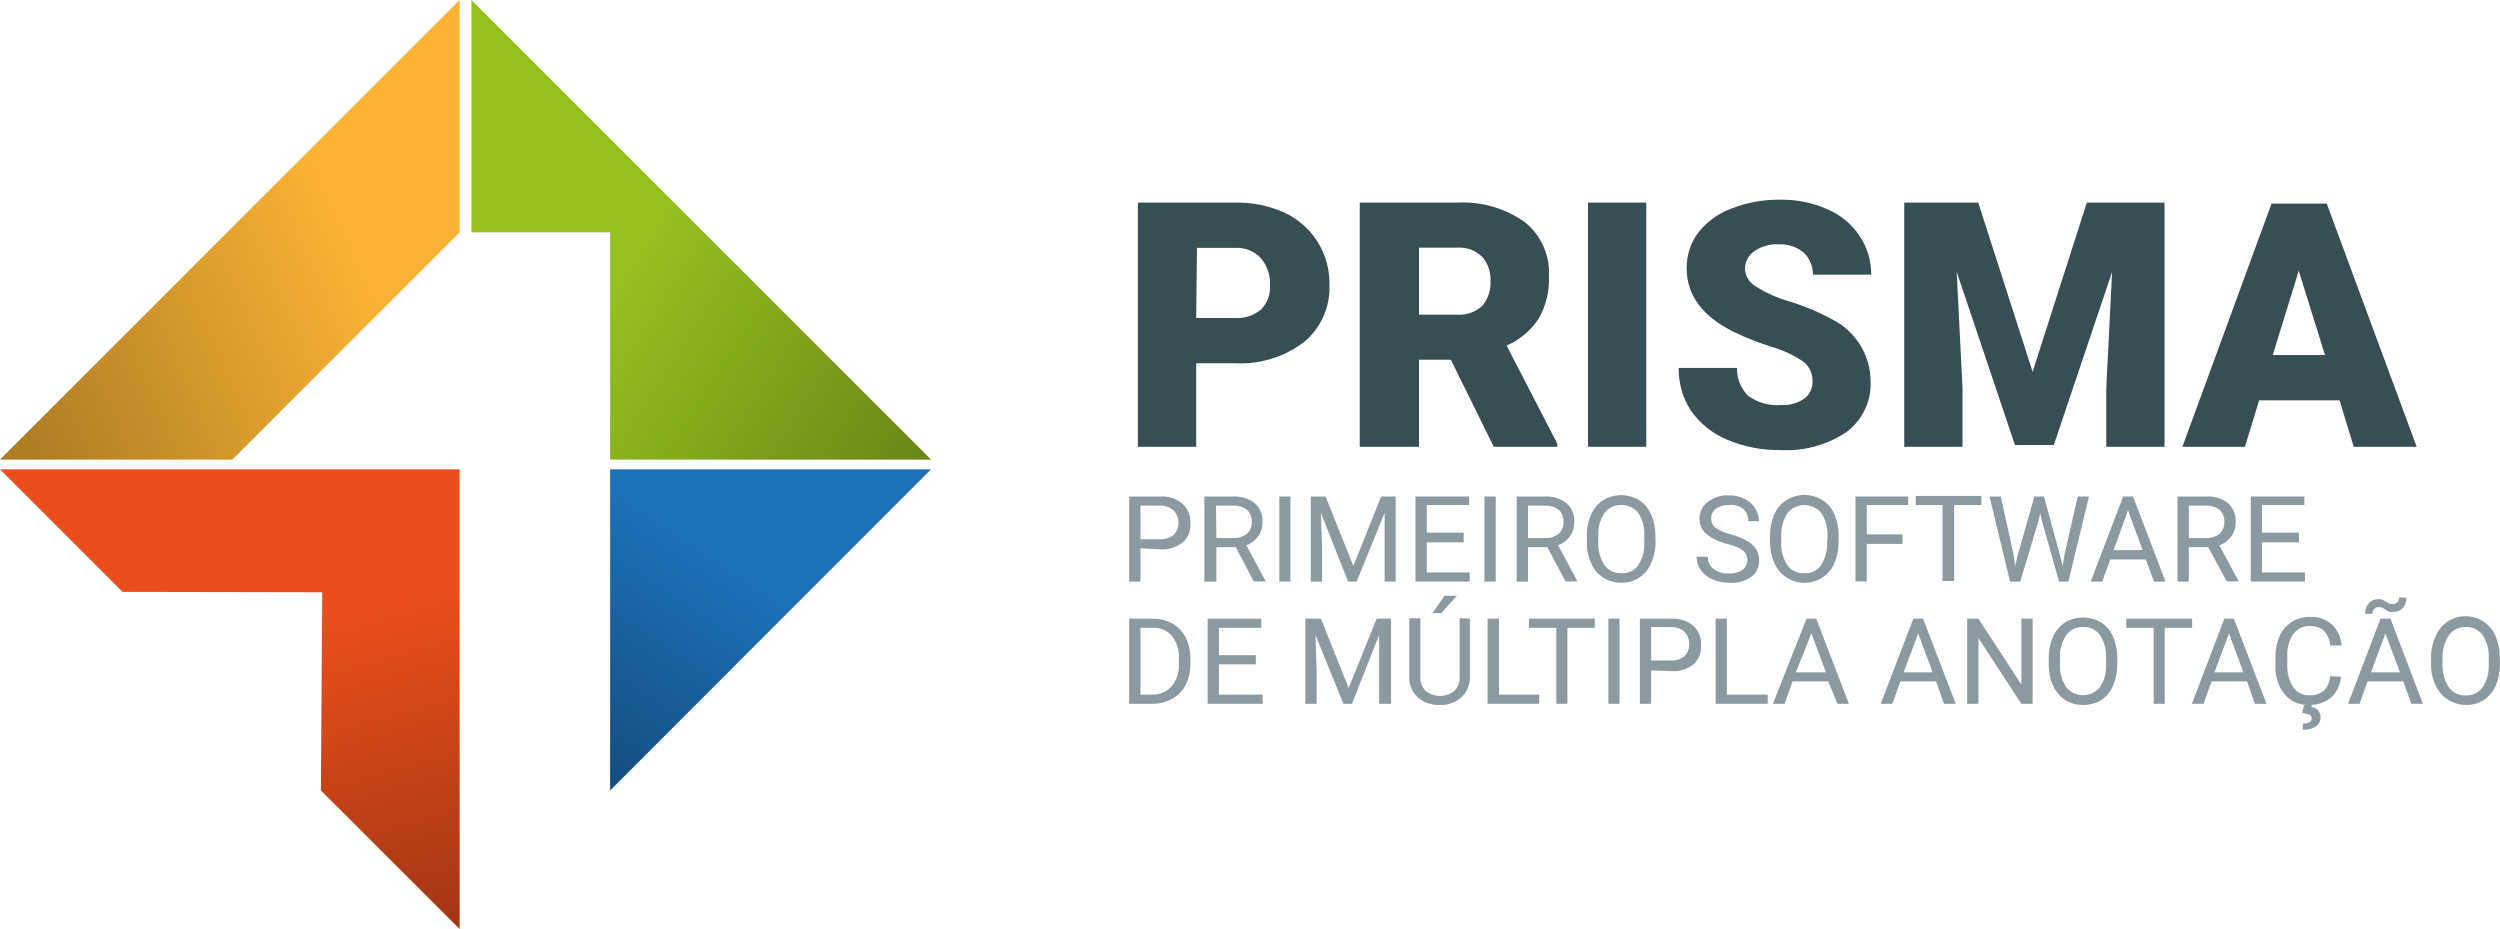
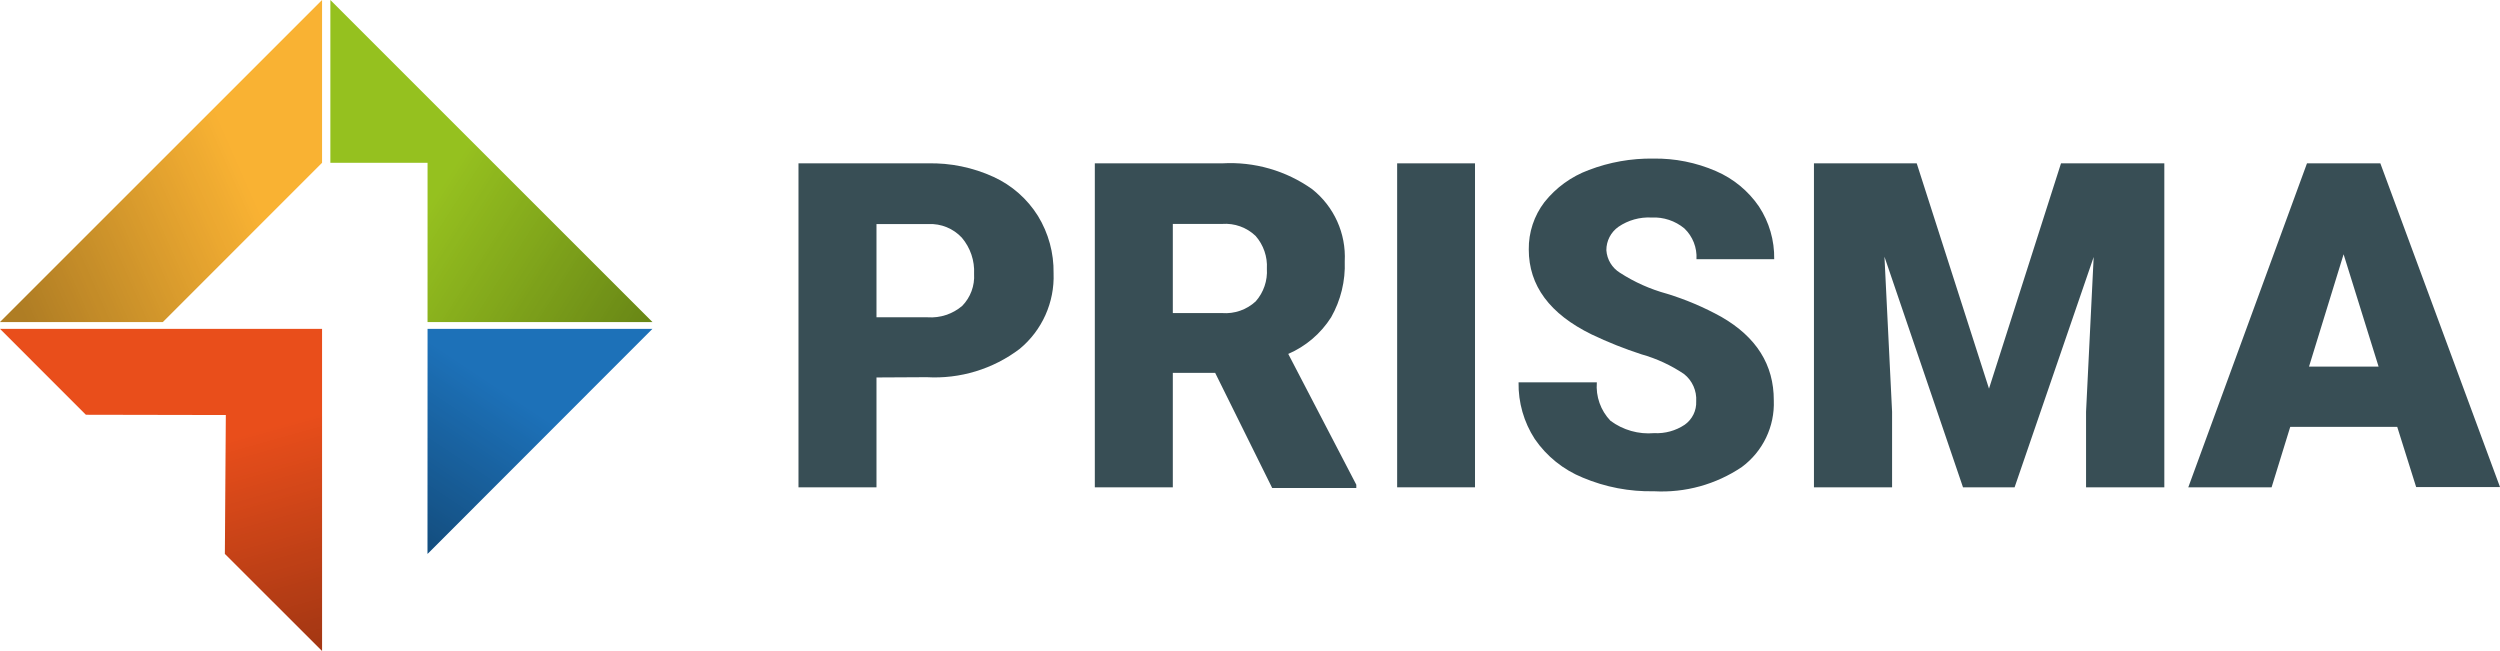
- <svg xmlns="http://www.w3.org/2000/svg" xmlns:xlink="http://www.w3.org/1999/xlink" viewBox="0 0 128.7 47.82">
+ <svg xmlns="http://www.w3.org/2000/svg" xmlns:xlink="http://www.w3.org/1999/xlink" viewBox="0 0 183.66 47.82">
  <defs>
-     <style>.cls-1{isolation:isolate;}.cls-2{fill:#384e55;}.cls-3{fill:#8b9aa0;}.cls-4{fill:#f9b233;}.cls-5{fill:#e94e1b;}.cls-6{fill:#95c11f;}.cls-7{fill:#1d71b8;}.cls-8{opacity:0.3;mix-blend-mode:multiply;}.cls-9{fill:url(#Gradiente_sem_nome);}.cls-10{fill:url(#Gradiente_sem_nome-2);}.cls-11{fill:url(#Gradiente_sem_nome-3);}.cls-12{fill:url(#Gradiente_sem_nome-4);}</style>
+     <style>.cls-1{isolation:isolate;}.cls-2{fill:#384e55;}.cls-3{fill:#f9b233;}.cls-4{fill:#e94e1b;}.cls-5{fill:#95c11f;}.cls-6{fill:#1d71b8;}.cls-7{opacity:0.3;mix-blend-mode:multiply;}.cls-8{fill:url(#Gradiente_sem_nome);}.cls-9{fill:url(#Gradiente_sem_nome-2);}.cls-10{fill:url(#Gradiente_sem_nome-3);}.cls-11{fill:url(#Gradiente_sem_nome-4);}</style>
    <linearGradient id="Gradiente_sem_nome" x1="17.53" y1="11.95" x2="0.21" y2="19.59" gradientUnits="userSpaceOnUse">
      <stop offset="0" stop-color="#fff" />
      <stop offset="1" />
    </linearGradient>
    <linearGradient id="Gradiente_sem_nome-2" x1="14.22" y1="32.7" x2="18.67" y2="48.57" xlink:href="#Gradiente_sem_nome" />
    <linearGradient id="Gradiente_sem_nome-3" x1="31.95" y1="14.44" x2="47.14" y2="24.12" xlink:href="#Gradiente_sem_nome" />
    <linearGradient id="Gradiente_sem_nome-4" x1="36.72" y1="28.59" x2="29.95" y2="38.75" xlink:href="#Gradiente_sem_nome" />
  </defs>
  <g class="cls-1">
    <g id="Camada_2" data-name="Camada 2">
      <g id="Camada_1-2" data-name="Camada 1">
-         <path class="cls-2" d="M61.58,18.7V23h-3V10.43h5a5.9,5.9,0,0,1,2.55.52,4,4,0,0,1,2.31,3.73,3.62,3.62,0,0,1-1.31,2.93,5.43,5.43,0,0,1-3.6,1.09Zm0-2.33h2a1.88,1.88,0,0,0,1.34-.44,1.61,1.61,0,0,0,.46-1.24,2,2,0,0,0-.47-1.4,1.67,1.67,0,0,0-1.29-.53h-2Z" />
-         <path class="cls-2" d="M74.69,18.52H73.05V23H70V10.43H75a5.51,5.51,0,0,1,3.49,1,3.34,3.34,0,0,1,1.25,2.8,4.07,4.07,0,0,1-.52,2.16,3.81,3.81,0,0,1-1.66,1.4l2.61,5.05V23H76.9ZM73.05,16.2H75a1.72,1.72,0,0,0,1.3-.45,1.78,1.78,0,0,0,.43-1.27,1.74,1.74,0,0,0-.44-1.27A1.68,1.68,0,0,0,75,12.75H73.05Z" />
-         <path class="cls-2" d="M84.75,23h-3V10.43h3Z" />
-         <path class="cls-2" d="M93.31,19.62a1.25,1.25,0,0,0-.47-1,5.82,5.82,0,0,0-1.65-.77,14.67,14.67,0,0,1-1.93-.76c-1.62-.8-2.43-1.89-2.43-3.29a3,3,0,0,1,.6-1.83,3.85,3.85,0,0,1,1.72-1.24,6.59,6.59,0,0,1,2.5-.45,5.72,5.72,0,0,1,2.42.49,3.76,3.76,0,0,1,1.66,1.37,3.54,3.54,0,0,1,.6,2h-3A1.54,1.54,0,0,0,92.85,13a1.85,1.85,0,0,0-1.27-.42,2,2,0,0,0-1.28.36,1.11,1.11,0,0,0-.47.91,1.09,1.09,0,0,0,.52.87,6.56,6.56,0,0,0,1.81.81,11.38,11.38,0,0,1,2.14.9,3.59,3.59,0,0,1,2,3.23,3.09,3.09,0,0,1-1.24,2.58,5.56,5.56,0,0,1-3.4.93,6.8,6.8,0,0,1-2.76-.54,4.27,4.27,0,0,1-1.86-1.5,3.93,3.93,0,0,1-.62-2.19h3A1.93,1.93,0,0,0,90,20.38a2.51,2.51,0,0,0,1.69.47,1.9,1.9,0,0,0,1.18-.32A1.07,1.07,0,0,0,93.31,19.62Z" />
-         <path class="cls-2" d="M101.84,10.43l2.8,8.71,2.79-8.71h4V23h-3V20l.3-6-3,8.91h-2l-3-8.92.3,6V23h-3V10.43Z" />
-         <path class="cls-2" d="M120.44,20.61H116.3L115.57,23h-3.22l4.59-12.52h2.84L124.41,23h-3.24ZM117,18.28h2.69l-1.35-4.34Z" />
-         <path class="cls-3" d="M58.71,28.23v1.71h-.58V25.56h1.61a1.6,1.6,0,0,1,1.13.37,1.25,1.25,0,0,1,.41,1,1.2,1.2,0,0,1-.4,1,1.71,1.71,0,0,1-1.14.35Zm0-.47h1a1.06,1.06,0,0,0,.71-.22.92.92,0,0,0,0-1.26,1,1,0,0,0-.67-.25H58.71Z" />
-         <path class="cls-3" d="M63.62,28.17h-1v1.77H62V25.56h1.46a1.66,1.66,0,0,1,1.13.34,1.19,1.19,0,0,1,.4,1,1.15,1.15,0,0,1-.22.71,1.29,1.29,0,0,1-.61.46l1,1.86v0h-.62Zm-1-.47h.88a1.06,1.06,0,0,0,.69-.22.76.76,0,0,0,.25-.6.82.82,0,0,0-.24-.63,1.08,1.08,0,0,0-.7-.22H62.6Z" />
-         <path class="cls-3" d="M66.43,29.94h-.57V25.56h.57Z" />
-         <path class="cls-3" d="M68.24,25.56l1.43,3.58,1.43-3.58h.75v4.38h-.57v-1.7l0-1.84-1.44,3.54h-.44L68,26.4l.06,1.84v1.7h-.58V25.56Z" />
-         <path class="cls-3" d="M75.35,27.92h-1.9v1.55h2.21v.47H72.87V25.56h2.76V26H73.45v1.42h1.9Z" />
-         <path class="cls-3" d="M77,29.94h-.58V25.56H77Z" />
-         <path class="cls-3" d="M79.66,28.17h-1v1.77h-.58V25.56H79.5a1.67,1.67,0,0,1,1.14.34,1.19,1.19,0,0,1,.4,1,1.15,1.15,0,0,1-.22.71,1.29,1.29,0,0,1-.61.46l1,1.86v0h-.62Zm-1-.47h.89a1.06,1.06,0,0,0,.69-.22.76.76,0,0,0,.25-.6.82.82,0,0,0-.24-.63,1.1,1.1,0,0,0-.7-.22h-.89Z" />
-         <path class="cls-3" d="M85.23,27.89A2.81,2.81,0,0,1,85,29a1.64,1.64,0,0,1-1.54,1,1.68,1.68,0,0,1-.92-.26,1.59,1.59,0,0,1-.62-.73,2.47,2.47,0,0,1-.23-1.09v-.31a2.63,2.63,0,0,1,.22-1.12,1.68,1.68,0,0,1,.62-.74,1.78,1.78,0,0,1,1.85,0,1.6,1.6,0,0,1,.62.73,2.81,2.81,0,0,1,.22,1.13Zm-.58-.28a2,2,0,0,0-.31-1.2,1.05,1.05,0,0,0-.88-.41,1,1,0,0,0-.86.41,1.9,1.9,0,0,0-.32,1.16v.32a2,2,0,0,0,.31,1.19,1,1,0,0,0,.88.43,1,1,0,0,0,.86-.4,2,2,0,0,0,.32-1.17Z" />
-         <path class="cls-3" d="M88.91,28a2.78,2.78,0,0,1-1.08-.52,1,1,0,0,1-.34-.77,1.08,1.08,0,0,1,.41-.86A1.64,1.64,0,0,1,89,25.5a1.79,1.79,0,0,1,.81.18,1.26,1.26,0,0,1,.54.48,1.22,1.22,0,0,1,.2.67H90a.8.8,0,0,0-.26-.63A1,1,0,0,0,89,26a1.11,1.11,0,0,0-.67.19.64.64,0,0,0-.24.53.57.57,0,0,0,.23.45,2.23,2.23,0,0,0,.78.34,3.32,3.32,0,0,1,.85.34,1.28,1.28,0,0,1,.46.43,1.09,1.09,0,0,1,.15.58,1,1,0,0,1-.42.85A1.75,1.75,0,0,1,89,30a2,2,0,0,1-.84-.18,1.45,1.45,0,0,1-.61-.47,1.17,1.17,0,0,1-.21-.69h.58a.74.74,0,0,0,.3.63,1.17,1.17,0,0,0,.78.23,1.15,1.15,0,0,0,.7-.18.63.63,0,0,0,.25-.51.6.6,0,0,0-.23-.5A2.62,2.62,0,0,0,88.91,28Z" />
-         <path class="cls-3" d="M94.65,27.89A2.65,2.65,0,0,1,94.43,29a1.64,1.64,0,0,1-.61.73A1.69,1.69,0,0,1,91.35,29a2.61,2.61,0,0,1-.23-1.09v-.31a2.8,2.8,0,0,1,.22-1.12,1.7,1.7,0,0,1,.63-.74,1.76,1.76,0,0,1,1.84,0,1.55,1.55,0,0,1,.62.73,2.65,2.65,0,0,1,.22,1.13Zm-.57-.28a2,2,0,0,0-.32-1.2,1.13,1.13,0,0,0-1.74,0,2,2,0,0,0-.32,1.16v.32A2,2,0,0,0,92,29.08a1,1,0,0,0,.87.43,1,1,0,0,0,.87-.4,2.06,2.06,0,0,0,.32-1.17Z" />
-         <path class="cls-3" d="M97.94,28H96.1v1.93h-.58V25.56h2.71V26H96.1v1.51h1.84Z" />
-         <path class="cls-3" d="M102,26h-1.4v3.91H100V26H98.62v-.47H102Z" />
-         <path class="cls-3" d="M103.66,28.56l.08.58.12-.52.87-3.06h.49l.84,3.06.13.53.09-.59.68-3h.58l-1.06,4.38H106l-.9-3.19-.07-.33-.07.33L104,29.94h-.52l-1.06-4.38H103Z" />
-         <path class="cls-3" d="M110.47,28.8h-1.83l-.42,1.14h-.59l1.67-4.38h.51l1.67,4.38h-.59Zm-1.66-.48h1.49l-.75-2.05Z" />
-         <path class="cls-3" d="M113.68,28.17h-1v1.77h-.58V25.56h1.45a1.67,1.67,0,0,1,1.14.34,1.19,1.19,0,0,1,.4,1,1.15,1.15,0,0,1-.22.71,1.27,1.27,0,0,1-.62.46l1,1.86v0h-.62Zm-1-.47h.89a1.06,1.06,0,0,0,.69-.22.76.76,0,0,0,.25-.6.82.82,0,0,0-.24-.63,1.1,1.1,0,0,0-.7-.22h-.89Z" />
-         <path class="cls-3" d="M118.35,27.92h-1.9v1.55h2.21v.47h-2.79V25.56h2.76V26h-2.18v1.42h1.9Z" />
-         <path class="cls-3" d="M58.13,36.23V31.85h1.23a2,2,0,0,1,1,.25,1.75,1.75,0,0,1,.68.72,2.44,2.44,0,0,1,.24,1.07v.28a2.37,2.37,0,0,1-.24,1.09,1.63,1.63,0,0,1-.69.71,2,2,0,0,1-1,.26Zm.58-3.91v3.44h.6a1.3,1.3,0,0,0,1-.42,1.71,1.71,0,0,0,.38-1.18V33.9a1.71,1.71,0,0,0-.36-1.16,1.21,1.21,0,0,0-1-.42Z" />
-         <path class="cls-3" d="M64.65,34.2h-1.9v1.56H65v.47H62.17V31.85h2.76v.47H62.75v1.41h1.9Z" />
-         <path class="cls-3" d="M68,31.85l1.43,3.57,1.44-3.57h.74v4.38H71V34.52L71,32.68,69.6,36.23h-.44l-1.44-3.54.06,1.83v1.71H67.2V31.85Z" />
-         <path class="cls-3" d="M75.67,31.85v3a1.37,1.37,0,0,1-.39,1,1.54,1.54,0,0,1-1,.44h-.15a1.65,1.65,0,0,1-1.15-.39,1.38,1.38,0,0,1-.43-1.07v-3h.57v3a1,1,0,0,0,.26.73,1.19,1.19,0,0,0,1.5,0,1,1,0,0,0,.26-.74v-3Zm-1.31-1.18H75l-.8.89h-.45Z" />
-         <path class="cls-3" d="M77.17,35.76h2.07v.47H76.58V31.85h.59Z" />
-         <path class="cls-3" d="M82.1,32.32H80.69v3.91h-.57V32.32H78.71v-.47H82.1Z" />
-         <path class="cls-3" d="M83.37,36.23H82.8V31.85h.57Z" />
-         <path class="cls-3" d="M85,34.51v1.72h-.58V31.85h1.62a1.67,1.67,0,0,1,1.13.36,1.26,1.26,0,0,1,.4,1,1.22,1.22,0,0,1-.4,1,1.67,1.67,0,0,1-1.14.34ZM85,34h1a1,1,0,0,0,.71-.22.8.8,0,0,0,.25-.63.86.86,0,0,0-.25-.63,1,1,0,0,0-.68-.24H85Z" />
-         <path class="cls-3" d="M88.9,35.76H91v.47H88.32V31.85h.58Z" />
-         <path class="cls-3" d="M94.12,35.08H92.28l-.41,1.15h-.6L93,31.85h.5l1.68,4.38h-.59Zm-1.67-.47H94l-.75-2Z" />
-         <path class="cls-3" d="M99.67,35.08H97.83l-.41,1.15h-.6l1.68-4.38H99l1.68,4.38h-.6ZM98,34.61h1.49l-.74-2Z" />
-         <path class="cls-3" d="M104.64,36.23h-.58l-2.21-3.38v3.38h-.58V31.85h.58l2.21,3.39V31.85h.58Z" />
-         <path class="cls-3" d="M109,34.18a2.76,2.76,0,0,1-.22,1.12,1.66,1.66,0,0,1-.61.74,1.71,1.71,0,0,1-.93.25,1.67,1.67,0,0,1-.92-.25,1.71,1.71,0,0,1-.62-.73,2.5,2.5,0,0,1-.23-1.09V33.9a2.59,2.59,0,0,1,.22-1.11,1.71,1.71,0,0,1,.62-.75,1.84,1.84,0,0,1,1.85,0,1.62,1.62,0,0,1,.62.74A2.8,2.8,0,0,1,109,33.9Zm-.58-.28a2,2,0,0,0-.31-1.2,1,1,0,0,0-.88-.42,1,1,0,0,0-.86.42,1.88,1.88,0,0,0-.32,1.16v.32a2,2,0,0,0,.31,1.19,1.12,1.12,0,0,0,1.75,0,1.94,1.94,0,0,0,.31-1.17Z" />
-         <path class="cls-3" d="M112.85,32.32h-1.41v3.91h-.57V32.32h-1.41v-.47h3.39Z" />
-         <path class="cls-3" d="M115.68,35.08h-1.83l-.41,1.15h-.6l1.67-4.38H115l1.68,4.38h-.6ZM114,34.61h1.49l-.74-2Z" />
-         <path class="cls-3" d="M120.51,34.84a1.58,1.58,0,0,1-.51,1.07,1.7,1.7,0,0,1-1.15.38,1.54,1.54,0,0,1-1.25-.56,2.23,2.23,0,0,1-.46-1.49v-.42a2.55,2.55,0,0,1,.21-1.07A1.75,1.75,0,0,1,118,32a1.79,1.79,0,0,1,.93-.24,1.57,1.57,0,0,1,1.12.39,1.61,1.61,0,0,1,.49,1.08h-.58a1.28,1.28,0,0,0-.33-.77,1,1,0,0,0-.7-.23,1,1,0,0,0-.87.41,1.86,1.86,0,0,0-.31,1.16v.43a2,2,0,0,0,.3,1.14.94.94,0,0,0,.83.42,1.09,1.09,0,0,0,.74-.22,1.26,1.26,0,0,0,.34-.76ZM119,36.26l0,.15a.49.49,0,0,1,.46.53.55.55,0,0,1-.24.46,1.16,1.16,0,0,1-.67.17l0-.32a.75.75,0,0,0,.37-.08A.25.25,0,0,0,119,37a.21.21,0,0,0-.1-.2,1,1,0,0,0-.39-.09l.1-.4Z" />
-         <path class="cls-3" d="M123.72,35.08h-1.84l-.41,1.15h-.59l1.67-4.38h.51l1.67,4.38h-.59Zm.16-4.31a.77.77,0,0,1-.18.53.61.61,0,0,1-.46.2.69.69,0,0,1-.22,0,.8.8,0,0,1-.23-.13,1.08,1.08,0,0,0-.21-.11l-.15,0a.24.24,0,0,0-.21.1.32.32,0,0,0-.09.24l-.37,0a.8.8,0,0,1,.18-.54.57.57,0,0,1,.46-.21.58.58,0,0,1,.19,0,1.29,1.29,0,0,1,.23.12,1.28,1.28,0,0,0,.22.12l.17,0a.24.24,0,0,0,.21-.1.36.36,0,0,0,.09-.24Zm-1.82,3.84h1.49l-.75-2Z" />
-         <path class="cls-3" d="M128.7,34.18a2.76,2.76,0,0,1-.22,1.12,1.68,1.68,0,0,1-.62.74,1.65,1.65,0,0,1-.92.25A1.67,1.67,0,0,1,126,36a1.65,1.65,0,0,1-.62-.73,2.5,2.5,0,0,1-.23-1.09V33.9a2.59,2.59,0,0,1,.22-1.11A1.71,1.71,0,0,1,126,32a1.68,1.68,0,0,1,2.47.74,2.8,2.8,0,0,1,.22,1.12Zm-.58-.28a2,2,0,0,0-.31-1.2,1,1,0,0,0-.88-.42,1,1,0,0,0-.86.42,2,2,0,0,0-.33,1.16v.32a2,2,0,0,0,.32,1.19,1,1,0,0,0,.88.43,1,1,0,0,0,.86-.41,1.94,1.94,0,0,0,.32-1.17Z" />
-         <polygon class="cls-4" points="11.96 23.66 23.66 11.96 23.66 0 0 23.66 11.96 23.66" />
-         <polygon class="cls-5" points="0 24.16 6.31 30.47 16.59 30.49 16.52 40.69 23.66 47.82 23.66 24.16 0 24.16" />
-         <polygon class="cls-6" points="31.41 23.66 47.93 23.66 24.27 0 24.27 11.96 31.41 11.96 31.41 23.66" />
-         <polygon class="cls-7" points="31.41 24.16 31.41 40.69 47.93 24.16 31.41 24.16" />
-         <g class="cls-8">
-           <polygon class="cls-9" points="11.96 23.66 23.66 11.96 23.66 0 0 23.66 11.96 23.66" />
-           <polygon class="cls-10" points="0 24.16 6.31 30.47 16.59 30.49 16.52 40.69 23.66 47.82 23.66 24.16 0 24.16" />
-           <polygon class="cls-11" points="31.41 23.66 47.93 23.66 24.27 0 24.27 11.96 31.41 11.96 31.41 23.66" />
-           <polygon class="cls-12" points="31.41 24.16 31.41 40.69 47.93 24.16 31.41 24.16" />
+         <path class="cls-2" d="M64.39,27.73V35.8H58.66V12h9.49A11,11,0,0,1,73,13a7.56,7.56,0,0,1,3.25,2.86,7.8,7.8,0,0,1,1.15,4.21,6.88,6.88,0,0,1-2.49,5.56,10.32,10.32,0,0,1-6.83,2.08Zm0-4.42h3.76a3.54,3.54,0,0,0,2.54-.84,3.09,3.09,0,0,0,.87-2.35,3.81,3.81,0,0,0-.9-2.66,3.15,3.15,0,0,0-2.45-1H64.39Z" />
+         <path class="cls-2" d="M89.27,27.39H86.16V35.8H80.43V12h9.36A10.38,10.38,0,0,1,96.4,13.9a6.35,6.35,0,0,1,2.39,5.3,7.73,7.73,0,0,1-1,4.11A7.05,7.05,0,0,1,94.64,26l5,9.61v.24H93.46ZM86.16,23h3.63a3.27,3.27,0,0,0,2.46-.86,3.31,3.31,0,0,0,.82-2.4,3.36,3.36,0,0,0-.83-2.41,3.21,3.21,0,0,0-2.45-.88H86.16Z" />
+         <path class="cls-2" d="M108.36,35.8h-5.72V12h5.72Z" />
+         <path class="cls-2" d="M124.61,29.48a2.37,2.37,0,0,0-.89-2,10.86,10.86,0,0,0-3.13-1.45,29.8,29.8,0,0,1-3.66-1.46q-4.62-2.26-4.62-6.24a5.62,5.62,0,0,1,1.15-3.48,7.48,7.48,0,0,1,3.26-2.36,12.75,12.75,0,0,1,4.74-.84,11.11,11.11,0,0,1,4.6.92,7.34,7.34,0,0,1,3.16,2.6,6.83,6.83,0,0,1,1.12,3.87h-5.71a2.89,2.89,0,0,0-.89-2.26,3.5,3.5,0,0,0-2.41-.8,3.94,3.94,0,0,0-2.43.68,2.09,2.09,0,0,0-.89,1.72,2.11,2.11,0,0,0,1,1.66,12.31,12.31,0,0,0,3.45,1.54,20.82,20.82,0,0,1,4,1.7q3.86,2.22,3.85,6.13a5.8,5.8,0,0,1-2.35,4.9,10.51,10.51,0,0,1-6.45,1.78,12.78,12.78,0,0,1-5.23-1,7.87,7.87,0,0,1-3.53-2.84,7.4,7.4,0,0,1-1.19-4.16h5.75a3.65,3.65,0,0,0,1,2.82,4.7,4.7,0,0,0,3.21.91,3.69,3.69,0,0,0,2.25-.62A2,2,0,0,0,124.61,29.48Z" />
+         <path class="cls-2" d="M140.81,12l5.31,16.55L151.41,12H159V35.8h-5.75V30.25l.56-11.37L148,35.8h-3.79l-5.77-16.94L139,30.25V35.8h-5.74V12Z" />
+         <path class="cls-2" d="M176.11,31.36h-7.86l-1.37,4.44h-6.12L169.48,12h5.39l8.79,23.78H177.5Zm-6.48-4.43h5.11l-2.57-8.25Z" />
+         <polygon class="cls-3" points="11.96 23.66 23.66 11.96 23.66 0 0 23.66 11.96 23.66" />
+         <polygon class="cls-4" points="0 24.16 6.31 30.47 16.59 30.49 16.52 40.69 23.66 47.82 23.66 24.16 0 24.16" />
+         <polygon class="cls-5" points="31.41 23.66 47.93 23.66 24.27 0 24.27 11.96 31.41 11.96 31.41 23.66" />
+         <polygon class="cls-6" points="31.41 24.16 31.41 40.69 47.93 24.16 31.41 24.16" />
+         <g class="cls-7">
+           <polygon class="cls-8" points="11.96 23.66 23.66 11.96 23.66 0 0 23.66 11.96 23.66" />
+           <polygon class="cls-9" points="0 24.16 6.31 30.47 16.59 30.49 16.52 40.69 23.66 47.82 23.66 24.16 0 24.16" />
+           <polygon class="cls-10" points="31.41 23.66 47.93 23.66 24.27 0 24.27 11.96 31.41 11.96 31.41 23.66" />
+           <polygon class="cls-11" points="31.41 24.16 31.41 40.69 47.93 24.16 31.41 24.16" />
        </g>
      </g>
    </g>
  </g>
</svg>
